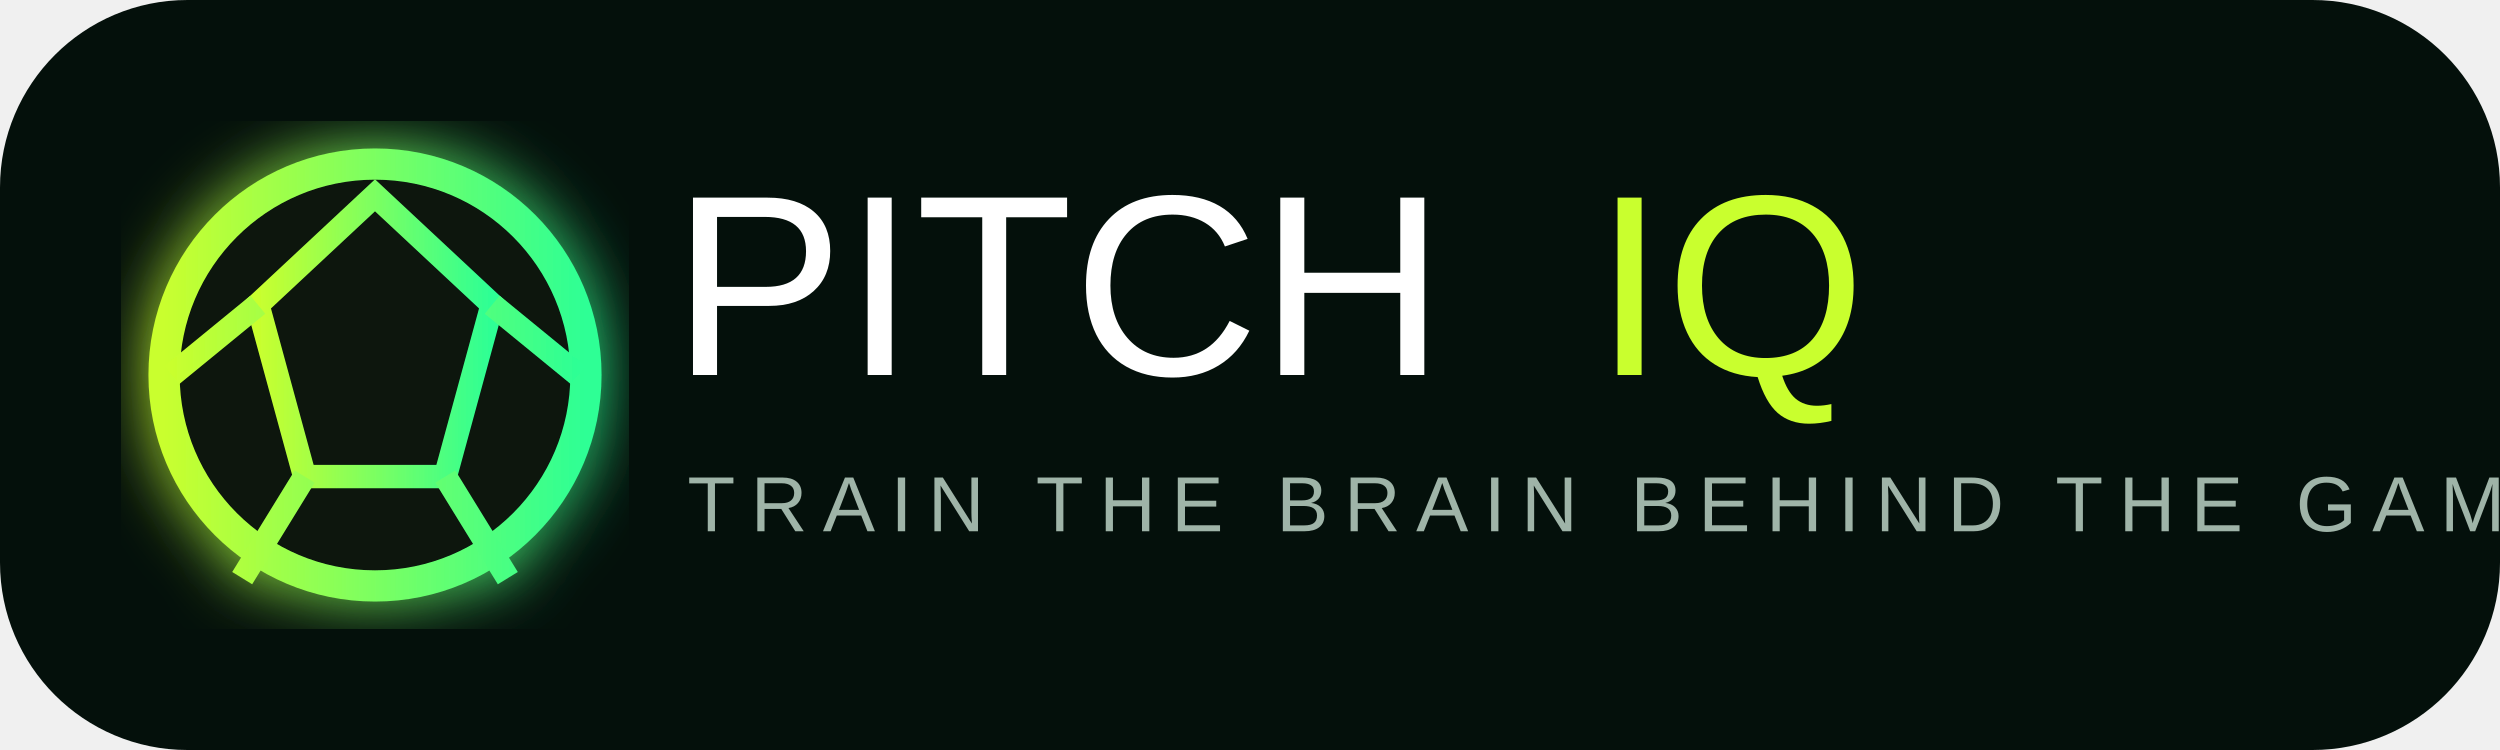
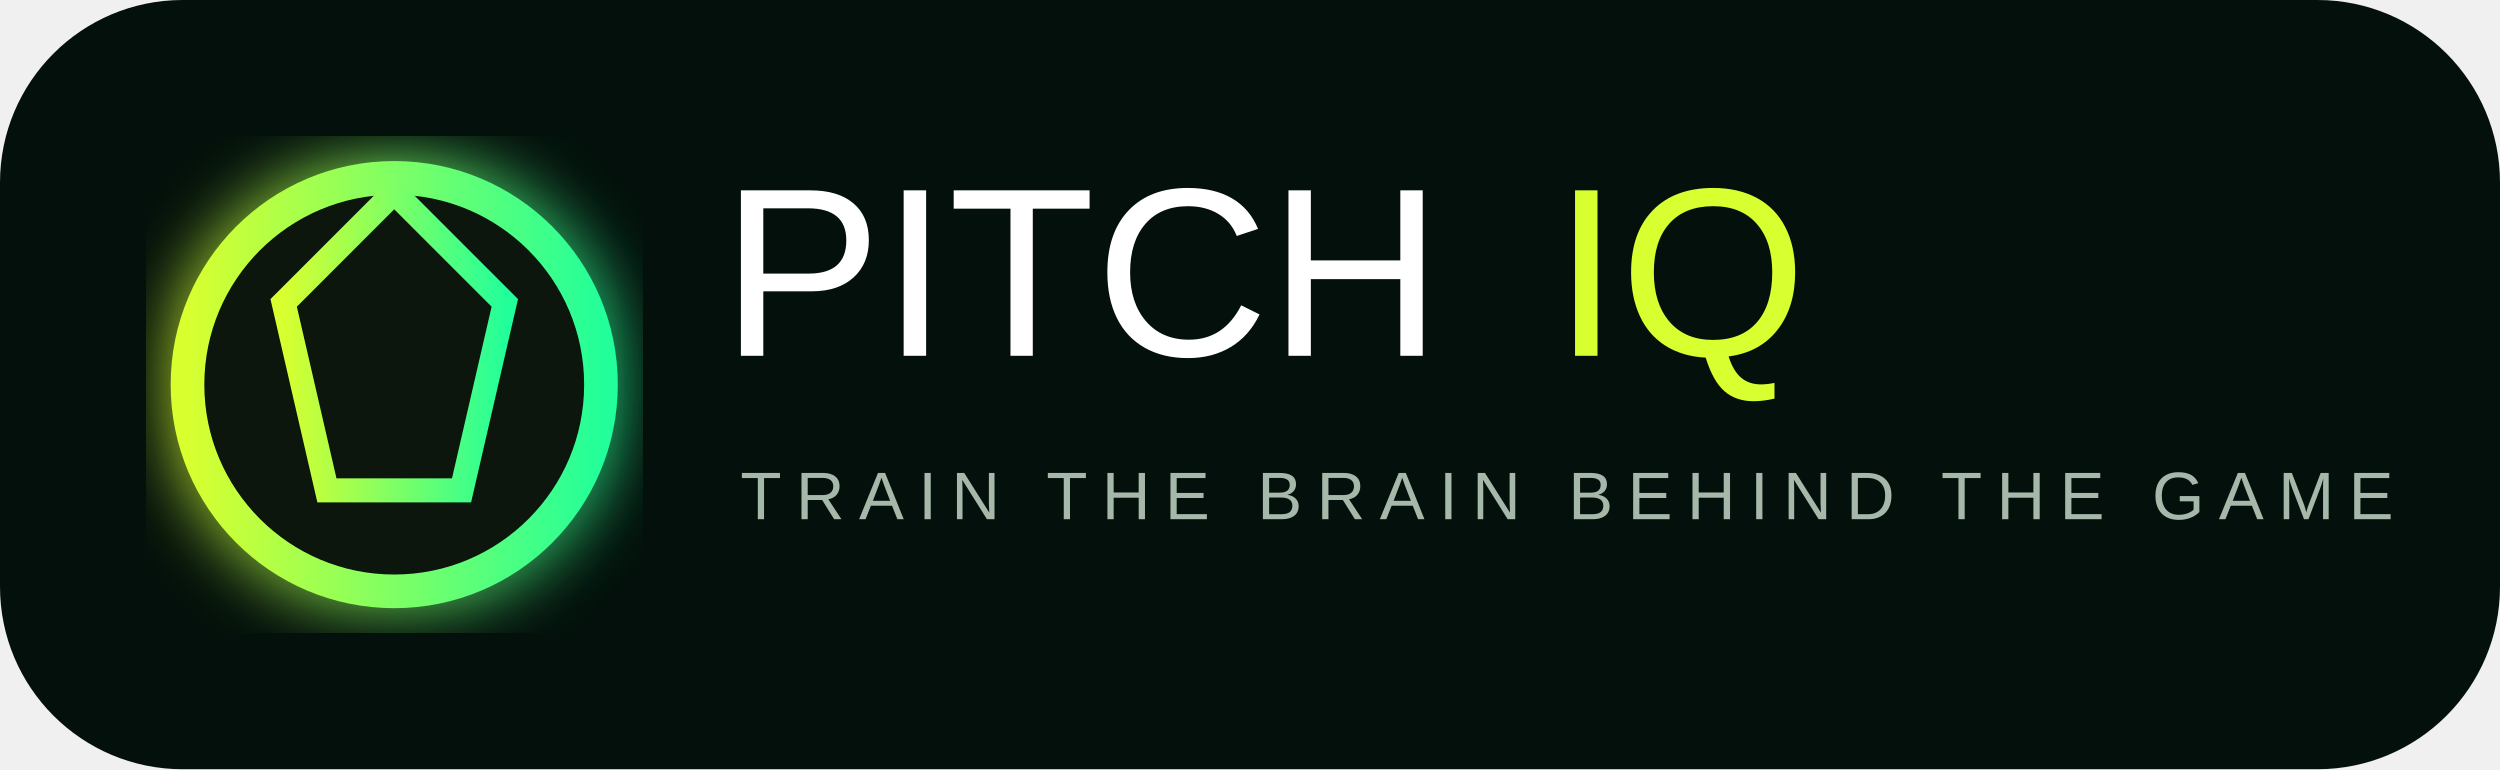
- <svg xmlns="http://www.w3.org/2000/svg" width="320" height="96" viewBox="0 0 320 96">
+ <svg xmlns="http://www.w3.org/2000/svg" width="520" height="160" viewBox="0 0 520 160">
  <defs>
    <linearGradient id="g" x1="0" x2="1">
-       <stop stop-color="#c9ff2e" />
-       <stop offset="1" stop-color="#2dff95" />
+       <stop stop-color="#d8ff2f" />
+       <stop offset="1" stop-color="#24ff9a" />
    </linearGradient>
    <filter id="glow">
-       <feGaussianBlur stdDeviation="4" result="b" />
+       <feGaussianBlur stdDeviation="7" result="b" />
      <feMerge>
        <feMergeNode in="b" />
        <feMergeNode in="SourceGraphic" />
      </feMerge>
    </filter>
  </defs>
-   <rect width="320" height="96" rx="24" fill="#04100b" />
-   <g transform="translate(18 18)" filter="url(#glow)">
-     <circle cx="30" cy="30" r="27" fill="#07130d" stroke="url(#g)" stroke-width="4" />
-     <path d="M30 7 L45 21 L39 43 L21 43 L15 21 Z" fill="none" stroke="url(#g)" stroke-width="3" />
-     <path d="M15 21 L4 30 M45 21 L56 30 M21 43 L13 56 M39 43 L47 56" stroke="url(#g)" stroke-width="3" />
+   <rect width="520" height="160" rx="38" fill="#03100b" />
+   <g transform="translate(32 30)" filter="url(#glow)">
+     <circle cx="50" cy="50" r="43" fill="#07130d" stroke="url(#g)" stroke-width="7" />
+     <path d="M50 10 L73 33 L64 72 L36 72 L27 33 Z" fill="none" stroke="url(#g)" stroke-width="5" />
  </g>
-   <text x="86" y="48" font-family="Arial Black,Arial" font-size="33" fill="#fff">PITCH</text>
-   <text x="204" y="48" font-family="Arial Black,Arial" font-size="33" fill="#c9ff2e">IQ</text>
-   <text x="88" y="68" font-family="Arial" font-size="10" fill="#9fb4a8" letter-spacing="2">TRAIN THE BRAIN BEHIND THE GAME</text>
+   <text x="150" y="74" font-family="Arial Black,Arial" font-size="50" fill="#fff">PITCH</text>
+   <text x="323" y="74" font-family="Arial Black,Arial" font-size="50" fill="#d8ff2f">IQ</text>
+   <text x="154" y="108" font-family="Arial" font-size="14" fill="#a5b8aa" letter-spacing="3">TRAIN THE BRAIN BEHIND THE GAME</text>
</svg>
